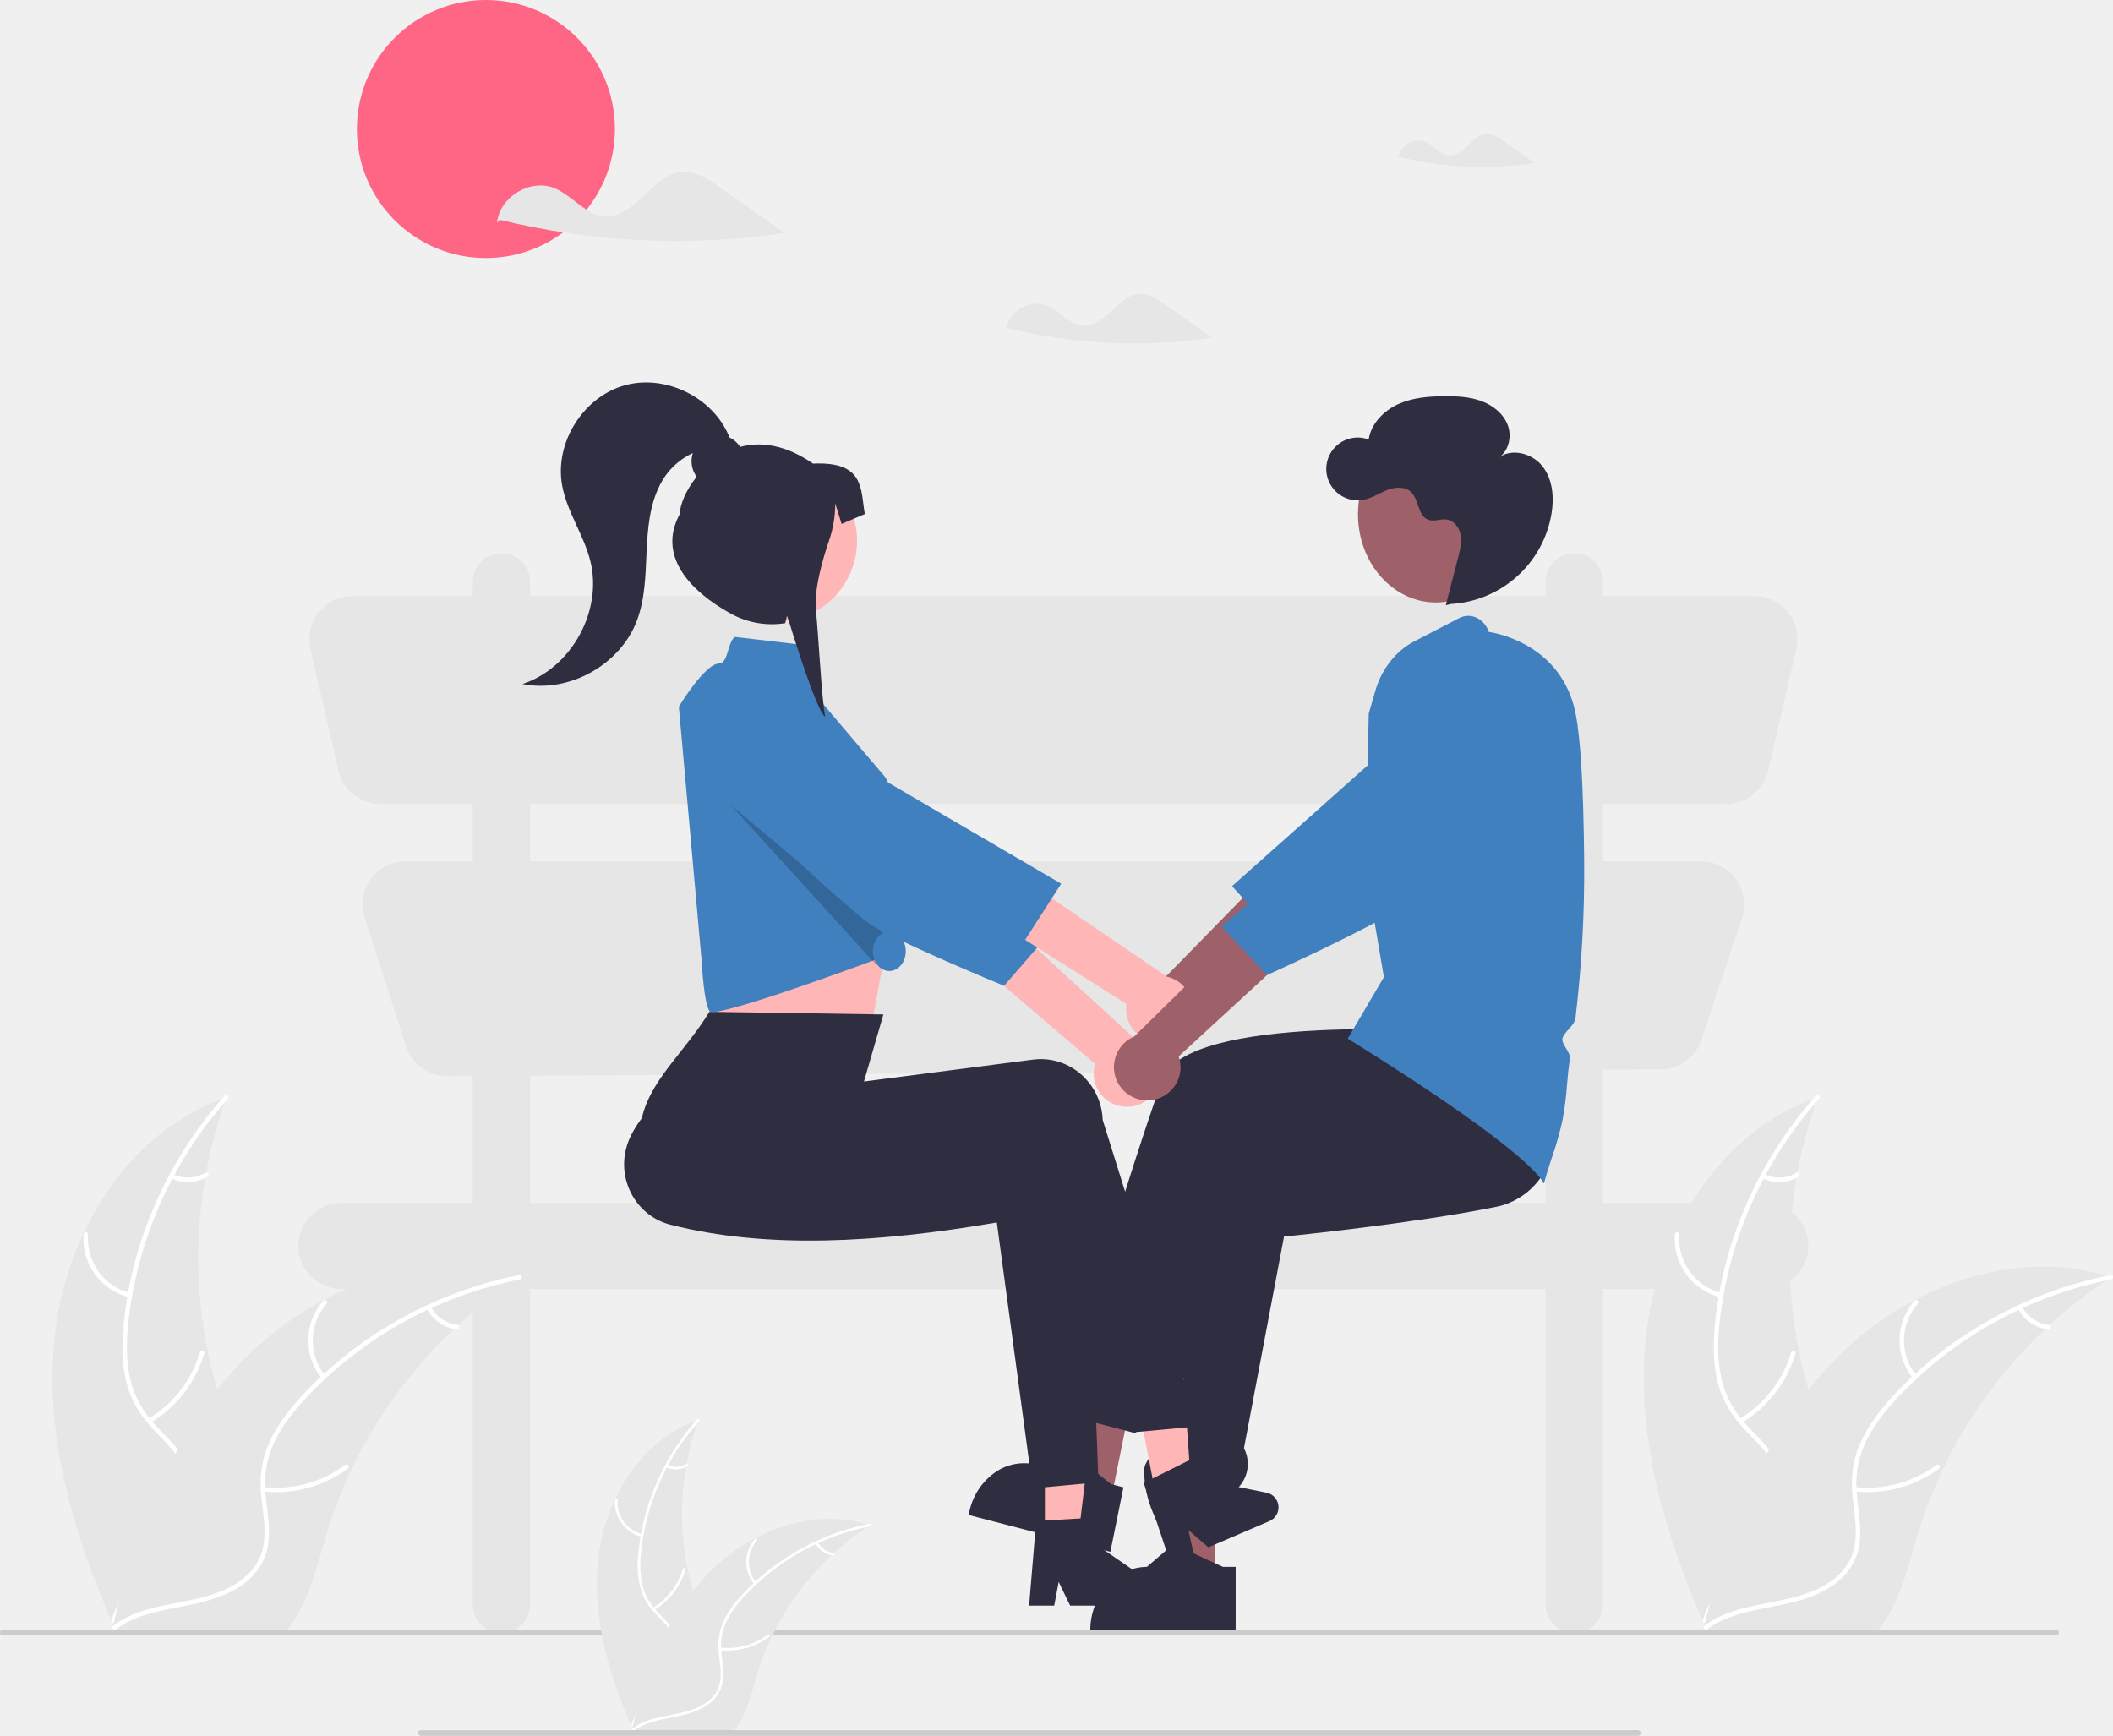
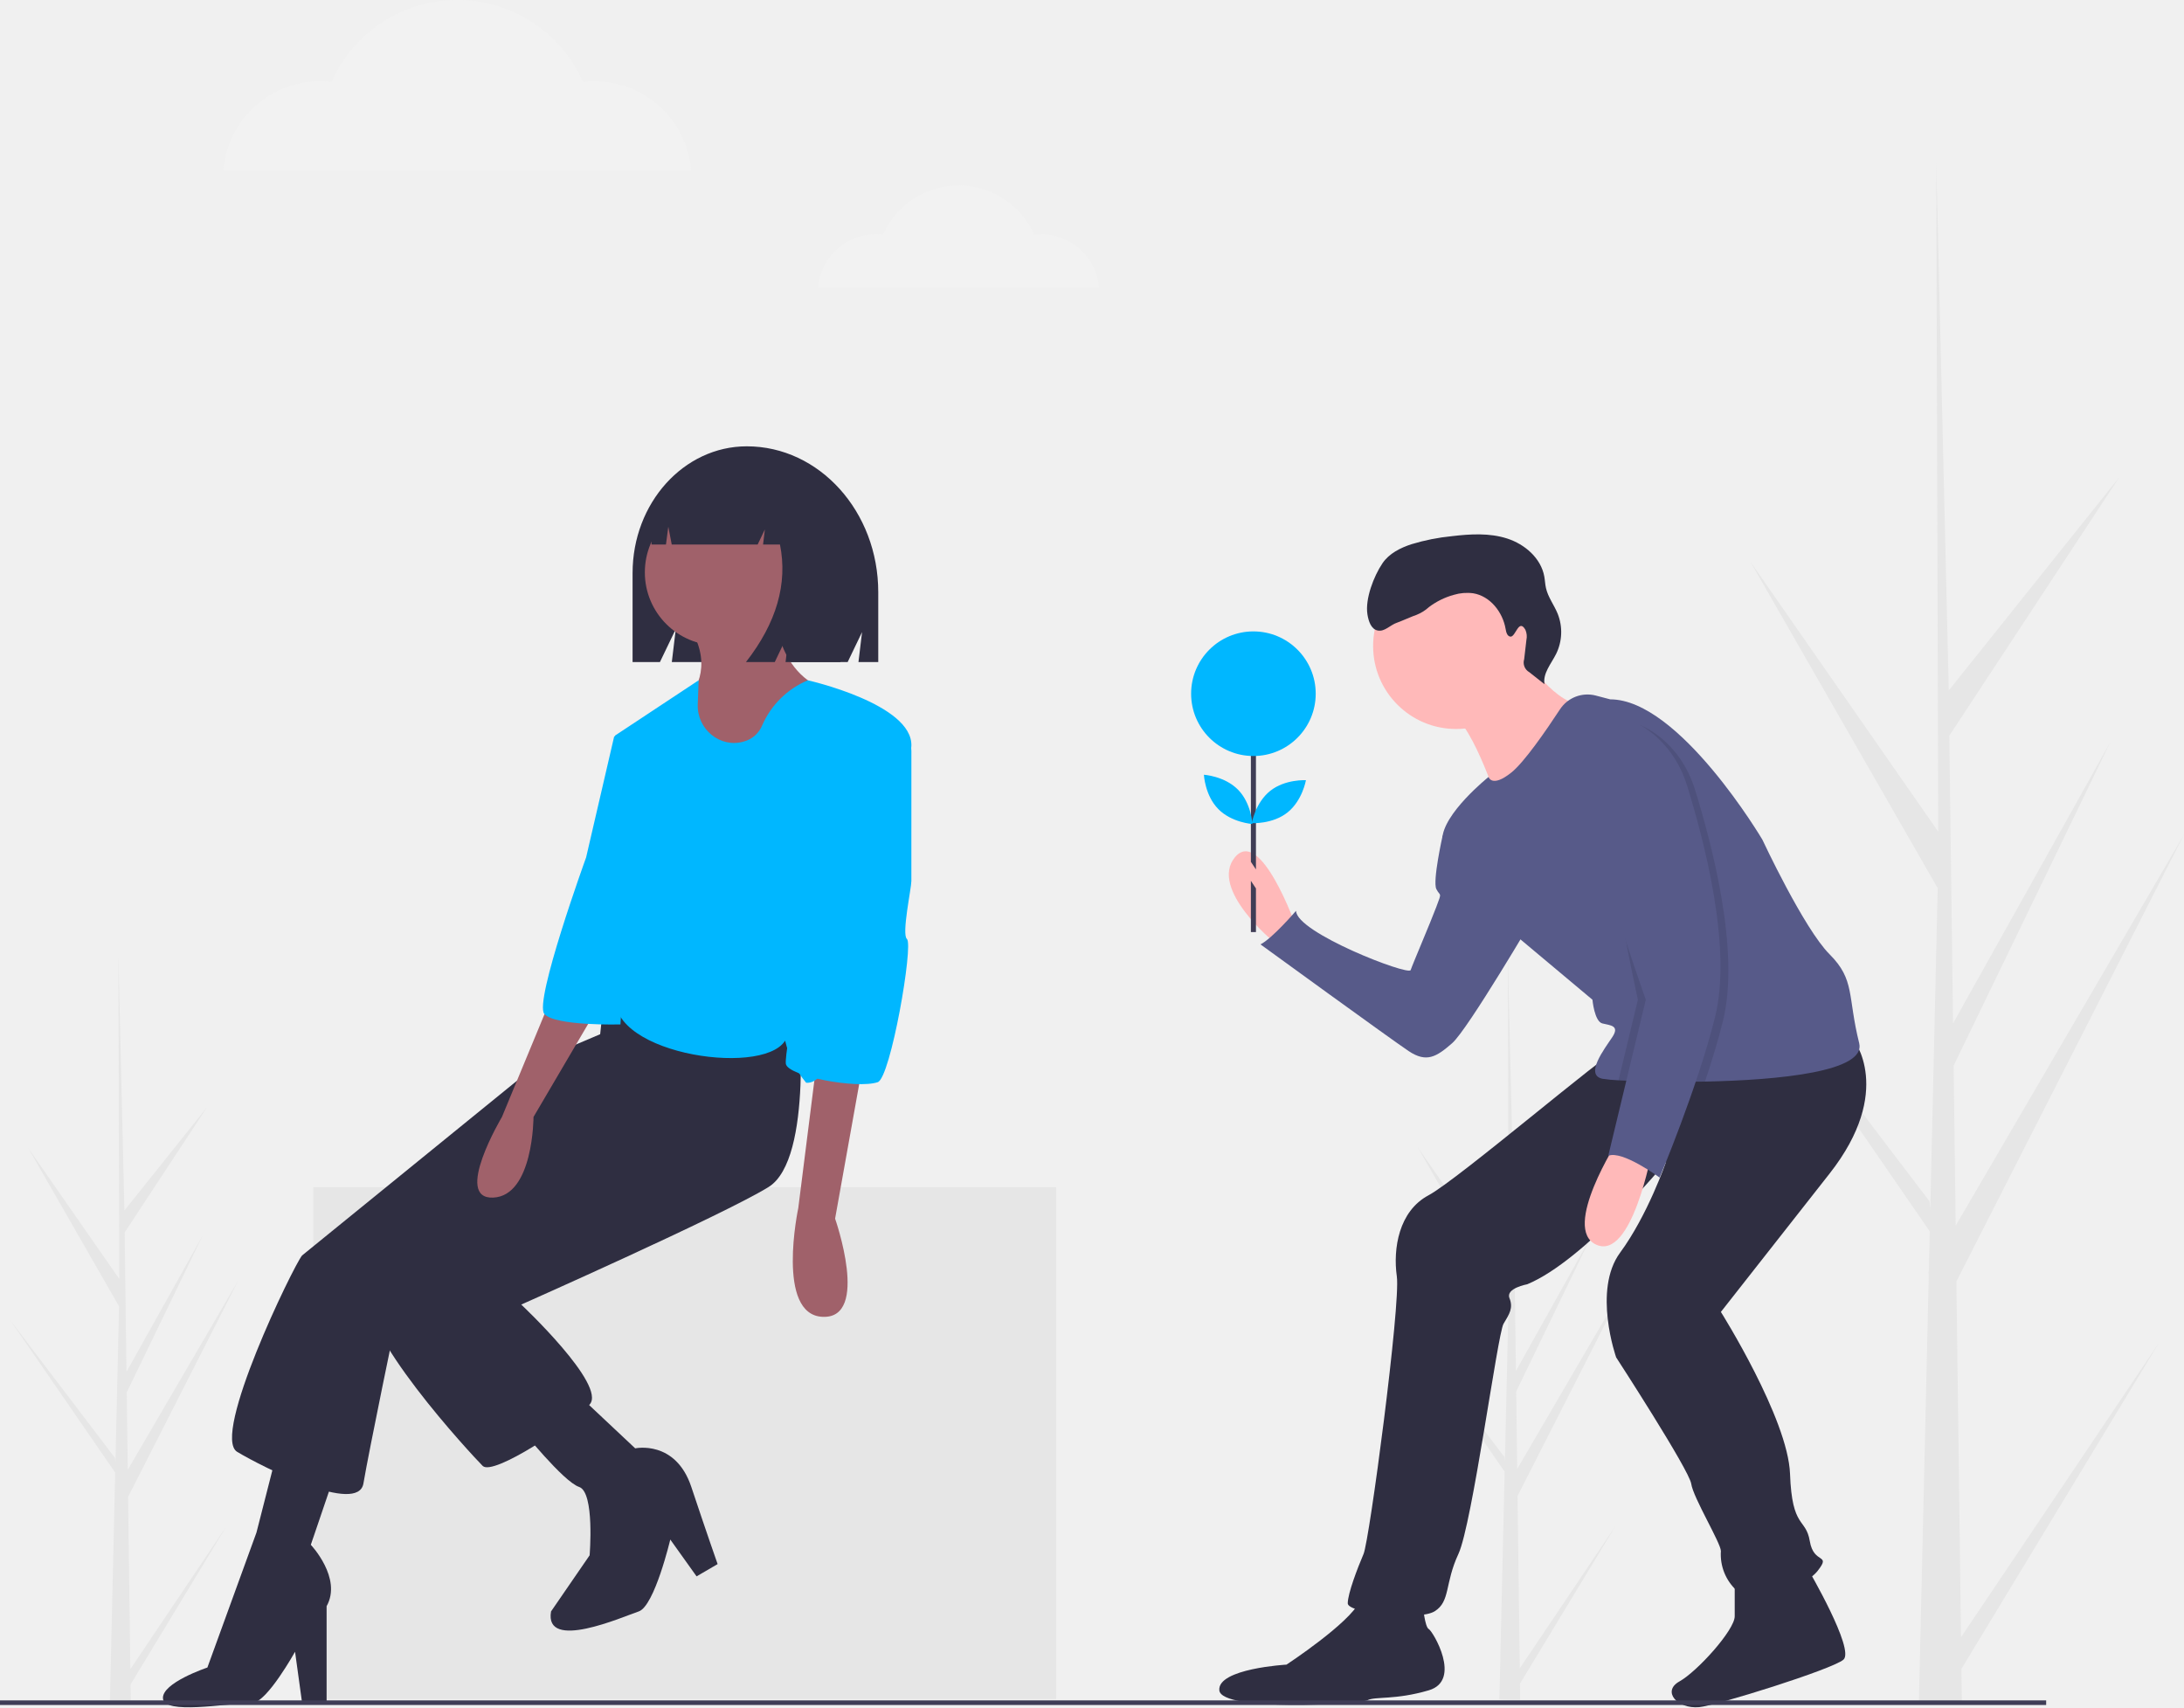
- <svg xmlns="http://www.w3.org/2000/svg" data-name="Layer 1" width="884.365" height="726.514" viewBox="0 0 884.365 726.514">
-   <circle cx="203.365" cy="54" r="54" fill="#ff6584" />
-   <path d="M896.683,590.243h-68V534.452l24.234-.136a18,18,0,0,0,16.975-12.308l17.024-51.073a18,18,0,0,0-17.076-23.692H828.683v-24h51.668A18,18,0,0,0,897.894,409.276l11.724-51a18,18,0,0,0-17.542-22.033H828.683v-6a12,12,0,0,0-24,0v6h-425v-6a12,12,0,0,0-24,0v6H305.29A18,18,0,0,0,287.748,358.276l11.724,51a18,18,0,0,0,17.542,13.967h38.668v24H327.525a18,18,0,0,0-17.133,23.52L327.769,524.69a18,18,0,0,0,17.234,12.479l10.68-.06v53.134h-55a18,18,0,0,0-18,18v0a18,18,0,0,0,18,18h55v132a12,12,0,0,0,24,0v-132h425v132a12,12,0,0,0,24,0v-132h68a18,18,0,0,0,18-18v-0A18,18,0,0,0,896.683,590.243Zm-517-167h425v24h-425Zm0,167V536.974l425-2.388v55.657Z" transform="translate(-157.8174 -86.74324)" fill="#e6e6e6" />
-   <path d="M846.999,643.533c5.253-42.244,31.434-83.866,71.722-97.614a196.133,196.133,0,0,0,.01,134.659c6.191,16.746,14.82,34.726,8.997,51.603-3.623,10.501-12.487,18.536-22.394,23.56-9.908,5.024-20.904,7.418-31.763,9.765l-2.137,1.767C854.197,728.35,841.746,685.777,846.999,643.533Z" transform="translate(-157.8174 -86.74324)" fill="#e6e6e6" />
-   <path d="M919.121,546.719a167.641,167.641,0,0,0-41.675,94.348c-.732,7.513-.821,15.199.821,22.604a41.405,41.405,0,0,0,10.298,19.205c4.642,5.1,9.98,9.779,13.301,15.918,3.501,6.471,3.635,13.823,1.239,20.697-2.932,8.41-8.711,15.265-14.596,21.772-6.534,7.225-13.434,14.626-16.212,24.204-.337,1.161-2.118.571-1.782-.588,4.832-16.664,21.009-26.13,28.723-41.14,3.6-7.004,5.111-15.135,1.736-22.528-2.951-6.465-8.452-11.295-13.196-16.417-4.982-5.379-8.801-11.281-10.769-18.403-2.013-7.285-2.224-14.99-1.687-22.489A162.642,162.642,0,0,1,887.201,594.475a170.614,170.614,0,0,1,30.679-49.164c.802-.898,2.038.515,1.241,1.407Z" transform="translate(-157.8174 -86.74324)" fill="#fff" />
-   <path d="M877.951,629.713a25.151,25.151,0,0,1-19.145-26.347c.096-1.203,1.97-1.111,1.874.094A23.29,23.29,0,0,0,878.539,627.931c1.175.279.58,2.059-.588,1.782Z" transform="translate(-157.8174 -86.74324)" fill="#fff" />
-   <path d="M885.871,680.6a48.477,48.477,0,0,0,21.648-27.919c.341-1.159,2.122-.57,1.782.588a50.424,50.424,0,0,1-22.586,29.007c-1.04.617-1.879-1.062-.844-1.676Z" transform="translate(-157.8174 -86.74324)" fill="#fff" />
-   <path d="M896.289,578.235a14.237,14.237,0,0,0,13.492-.685c1.032-.63,1.869,1.05.844,1.676a15.954,15.954,0,0,1-14.924.791.97.97,0,0,1-.597-1.185.943.943,0,0,1,1.185-.597Z" transform="translate(-157.8174 -86.74324)" fill="#fff" />
-   <path d="M1041.524,621.372c-.633.412-1.266.823-1.9,1.251A187.493,187.493,0,0,0,1015.651,641.34c-.586.523-1.172,1.061-1.742,1.599a197.659,197.659,0,0,0-42.928,58.762,191.953,191.953,0,0,0-10.514,27.204c-3.88,12.874-7.062,27.141-14.742,37.671a32.931,32.931,0,0,1-2.565,3.167H873.756c-.158-.079-.316-.143-.475-.222l-2.771.127c.111-.491.237-.998.349-1.488.063-.285.142-.57.206-.855.047-.19.095-.38.127-.554.015-.063.032-.127.047-.174.032-.174.08-.333.111-.491q1.045-4.252,2.153-8.503c0-.016,0-.016.015-.032,5.685-21.583,13.222-42.88,23.752-62.357.317-.586.633-1.188.982-1.773a183.165,183.165,0,0,1,16.452-24.955,161.929,161.929,0,0,1,10.784-12.335,134.653,134.653,0,0,1,33.696-25.24c24.892-13.143,53.711-18.178,80.314-10.15C1040.178,620.945,1040.844,621.151,1041.524,621.372Z" transform="translate(-157.8174 -86.74324)" fill="#e6e6e6" />
-   <path d="M1041.368,622.253a167.641,167.641,0,0,0-90.08,50.24c-5.108,5.558-9.806,11.641-12.954,18.543a41.405,41.405,0,0,0-3.34,21.534c.636,6.866,2.081,13.816,1.036,20.718-1.101,7.274-5.42,13.226-11.472,17.271-7.405,4.949-16.146,6.943-24.762,8.596-9.567,1.835-19.532,3.589-27.516,9.565-.967.724-2.034-.819-1.068-1.542,13.891-10.396,32.506-8.215,47.703-15.554,7.091-3.425,13.193-9.007,14.949-16.942,1.536-6.939.052-14.107-.652-21.053-.739-7.294-.235-14.306,2.481-21.177,2.779-7.029,7.249-13.308,12.193-18.972a162.641,162.641,0,0,1,39.242-32.312,170.614,170.614,0,0,1,54.095-20.784c1.181-.234,1.318,1.638.144,1.871Z" transform="translate(-157.8174 -86.74324)" fill="#fff" />
-   <path d="M958.528,663.732a25.152,25.152,0,0,1,.576-32.563c.801-.903,2.242.299,1.44,1.203a23.29,23.29,0,0,0-.474,30.292c.77.93-.777,1.993-1.542,1.068Z" transform="translate(-157.8174 -86.74324)" fill="#fff" />
-   <path d="M934.214,709.131a48.477,48.477,0,0,0,34.094-9.258c.97-.721,2.037.823,1.068,1.542a50.424,50.424,0,0,1-35.498,9.562c-1.202-.134-.861-1.979.335-1.846Z" transform="translate(-157.8174 -86.74324)" fill="#fff" />
-   <path d="M1004.164,633.672a14.237,14.237,0,0,0,11.185,7.576c1.203.118.86,1.964-.335,1.846a15.954,15.954,0,0,1-12.392-8.354.97.97,0,0,1,.237-1.305.943.943,0,0,1,1.305.237Z" transform="translate(-157.8174 -86.74324)" fill="#fff" />
-   <path d="M180.999,643.533c5.253-42.244,31.434-83.866,71.722-97.614a196.133,196.133,0,0,0,.01,134.659c6.191,16.746,14.82,34.726,8.997,51.603-3.623,10.501-12.487,18.536-22.394,23.56-9.908,5.024-20.904,7.418-31.763,9.765l-2.137,1.767C188.197,728.35,175.746,685.777,180.999,643.533Z" transform="translate(-157.8174 -86.74324)" fill="#e6e6e6" />
-   <path d="M253.121,546.719a167.641,167.641,0,0,0-41.675,94.348c-.732,7.513-.821,15.199.821,22.604a41.405,41.405,0,0,0,10.298,19.205c4.642,5.1,9.98,9.779,13.301,15.918,3.501,6.471,3.635,13.823,1.239,20.697-2.932,8.41-8.711,15.265-14.596,21.772-6.534,7.225-13.434,14.626-16.212,24.204-.337,1.161-2.118.571-1.782-.588,4.832-16.664,21.009-26.13,28.723-41.14,3.6-7.004,5.111-15.135,1.736-22.528-2.951-6.465-8.452-11.295-13.196-16.417-4.982-5.379-8.801-11.281-10.769-18.403-2.013-7.285-2.224-14.99-1.687-22.489A162.642,162.642,0,0,1,221.201,594.475a170.614,170.614,0,0,1,30.679-49.164c.802-.898,2.038.515,1.241,1.407Z" transform="translate(-157.8174 -86.74324)" fill="#fff" />
-   <path d="M211.951,629.713a25.151,25.151,0,0,1-19.145-26.347c.096-1.203,1.97-1.111,1.874.094A23.29,23.29,0,0,0,212.539,627.931c1.175.279.58,2.059-.588,1.782Z" transform="translate(-157.8174 -86.74324)" fill="#fff" />
-   <path d="M219.871,680.6a48.477,48.477,0,0,0,21.648-27.919c.341-1.159,2.122-.57,1.782.588a50.424,50.424,0,0,1-22.586,29.007c-1.04.617-1.879-1.062-.844-1.676Z" transform="translate(-157.8174 -86.74324)" fill="#fff" />
-   <path d="M230.289,578.235a14.237,14.237,0,0,0,13.492-.685c1.032-.63,1.869,1.05.844,1.676a15.954,15.954,0,0,1-14.924.791.97.97,0,0,1-.597-1.185.943.943,0,0,1,1.185-.597Z" transform="translate(-157.8174 -86.74324)" fill="#fff" />
-   <path d="M375.524,621.372c-.633.412-1.266.823-1.9,1.251A187.493,187.493,0,0,0,349.651,641.34c-.586.523-1.172,1.061-1.742,1.599a197.659,197.659,0,0,0-42.928,58.762,191.953,191.953,0,0,0-10.514,27.204c-3.88,12.874-7.062,27.141-14.742,37.671a32.931,32.931,0,0,1-2.565,3.167H207.756c-.158-.079-.316-.143-.475-.222l-2.771.127c.111-.491.237-.998.349-1.488.063-.285.142-.57.206-.855.047-.19.095-.38.127-.554.015-.063.032-.127.047-.174.032-.174.08-.333.111-.491q1.045-4.252,2.153-8.503c0-.016,0-.016.015-.032,5.685-21.583,13.222-42.88,23.752-62.357.317-.586.633-1.188.982-1.773a183.165,183.165,0,0,1,16.452-24.955,161.929,161.929,0,0,1,10.784-12.335,134.653,134.653,0,0,1,33.696-25.24c24.892-13.143,53.711-18.178,80.314-10.15C374.178,620.945,374.844,621.151,375.524,621.372Z" transform="translate(-157.8174 -86.74324)" fill="#e6e6e6" />
-   <path d="M375.368,622.253a167.641,167.641,0,0,0-90.08,50.24c-5.108,5.558-9.806,11.641-12.954,18.543a41.405,41.405,0,0,0-3.34,21.534c.636,6.866,2.081,13.816,1.036,20.718-1.101,7.274-5.42,13.226-11.472,17.271-7.405,4.949-16.146,6.943-24.762,8.596-9.567,1.835-19.532,3.589-27.516,9.565-.967.724-2.034-.819-1.068-1.542,13.891-10.396,32.506-8.215,47.703-15.554,7.091-3.425,13.193-9.007,14.949-16.942,1.536-6.939.052-14.107-.652-21.053-.739-7.294-.235-14.306,2.481-21.177,2.779-7.029,7.249-13.308,12.193-18.972a162.641,162.641,0,0,1,39.242-32.312,170.614,170.614,0,0,1,54.095-20.784c1.181-.234,1.318,1.638.144,1.871Z" transform="translate(-157.8174 -86.74324)" fill="#fff" />
-   <path d="M292.528,663.732a25.152,25.152,0,0,1,.576-32.563c.801-.903,2.242.299,1.44,1.203a23.29,23.29,0,0,0-.474,30.292c.77.93-.777,1.993-1.542,1.068Z" transform="translate(-157.8174 -86.74324)" fill="#fff" />
-   <path d="M268.214,709.131a48.477,48.477,0,0,0,34.094-9.258c.97-.721,2.037.823,1.068,1.542a50.424,50.424,0,0,1-35.498,9.562c-1.202-.134-.861-1.979.335-1.846Z" transform="translate(-157.8174 -86.74324)" fill="#fff" />
-   <path d="M338.164,633.672a14.237,14.237,0,0,0,11.185,7.576c1.203.118.86,1.964-.335,1.846a15.954,15.954,0,0,1-12.392-8.354.97.97,0,0,1,.237-1.305.943.943,0,0,1,1.305.237Z" transform="translate(-157.8174 -86.74324)" fill="#fff" />
-   <path d="M458.639,164.816c-4.382-3.093-9.177-6.319-14.539-6.19-12.979.312-19.976,19.338-32.942,18.669-8.268-.427-13.757-8.826-21.456-11.872-10.023-3.965-22.778,3.79-23.872,14.513l1.287-1.178a310.783,310.783,0,0,0,119.064,5.5Q472.411,174.537,458.639,164.816Z" transform="translate(-157.8174 -86.74324)" fill="#e6e6e6" />
-   <path d="M645.421,214.16c-3.144-2.219-6.584-4.534-10.432-4.441-9.312.224-14.333,13.875-23.635,13.395-5.933-.306-9.871-6.333-15.395-8.518-7.191-2.845-16.343,2.719-17.128,10.413l.924-.845a222.985,222.985,0,0,0,85.428,3.947Q655.302,221.135,645.421,214.16Z" transform="translate(-157.8174 -86.74324)" fill="#e6e6e6" />
-   <path d="M787.072,145.74c-2.089-1.475-4.374-3.012-6.931-2.951-6.187.149-9.522,9.218-15.703,8.899-3.941-.203-6.558-4.207-10.228-5.659-4.778-1.89-10.858,1.806-11.379,6.918l.614-.562a148.147,148.147,0,0,0,56.756,2.622Q793.636,150.374,787.072,145.74Z" transform="translate(-157.8174 -86.74324)" fill="#e6e6e6" />
-   <path d="M647.665,525.5A12.954,12.954,0,0,0,657.958,510.516a13.361,13.361,0,0,0-.523-2.054l74.046-70.761-21.965-7.378-68.928,70.451a13.068,13.068,0,0,0-7.439,14.102A12.629,12.629,0,0,0,647.665,525.5Z" transform="translate(-157.8174 -86.74324)" fill="#9e616a" />
-   <path d="M780.511,362.329s15.638,3.469,13.593,22.254-44.824,57.775-51.537,64.272-51.853,27.781-51.853,27.781L673.461,457.64Z" transform="translate(-157.8174 -86.74324)" fill="#4080bf" />
-   <polygon points="464.821 628.494 448.899 624.357 455.413 552.833 478.911 558.939 464.821 628.494" fill="#9e616a" />
-   <path d="M610.24,680.48c-.06-.141-5.961-14.18-2.088-27.295a23.018,23.018,0,0,0,.659-3.865,26.215,26.215,0,0,1,.801-4.556,24.962,24.962,0,0,1,1.67-3.892,25.832,25.832,0,0,0,1.726-4.026c9.32-31.169,22.323-73.528,31.347-98.322,10.133-27.843,119.825-20.215,126.228-19.744l19.433-13.845,7.254,48.974-69.083,21.949-.056.018-56.257-.117-1.994,5.973a11.68,11.68,0,0,1,1.162,8.448,10.274,10.274,0,0,1-4.968,6.738l-1.54.829L645.702,654.169a27.654,27.654,0,0,1-5.061,15.799l-.41.568-7.245,16.036-22.658-5.887Z" transform="translate(-157.8174 -86.74324)" fill="#2f2e41" />
-   <path d="M622.549,736.249,563.249,720.839l.172-.85A26.782,26.782,0,0,1,573.926,703.261a21.228,21.228,0,0,1,17.871-3.416l.001 0,12.717-6.493,18.325,14.56,5.177,1.345Z" transform="translate(-157.8174 -86.74324)" fill="#2f2e41" />
-   <polygon points="508.377 662.998 492.042 662.997 484.271 591.634 508.38 591.635 508.377 662.998" fill="#9e616a" />
-   <ellipse cx="600.966" cy="215.229" rx="32.602" ry="36.926" fill="#9e616a" />
-   <path d="M644.402,727.576c-.082-.118-8.212-11.958-7.662-26.046.057-1.453.949-2.841,1.894-4.311.904-1.407,1.84-2.862,1.898-4.267.37-8.822.773-17.481,1.199-25.735.276-5.35-1.12-11.008-2.47-16.481-1.443-5.849-2.935-11.897-2.52-17.836,2.314-33.15,12.652-64.332,17.286-69.58,10.261-11.622,73.054-45.386,75.722-46.817l.108-.058,80.399,10.221.309.04.058.346c.052.311,5.057,31.321-6.628,50.486a30.06,30.06,0,0,1-20.442,14.415c-34.42,6.9-83.937,11.914-88.328,12.351l-16.764,88.59a14.281,14.281,0,0,1-1.933,15.972l-1.374,1.506-1.596,8.435-5.897,8.953H644.528Z" transform="translate(-157.8174 -86.74324)" fill="#2f2e41" />
-   <path d="M721.889,521.439l15.145-25.73-7.751-45.579,1.399-64.725,2.792-9.642c2.652-9.094,8.582-16.596,16.271-20.581l18.797-9.746a8.19,8.19,0,0,1,7.413-.1,9.935,9.935,0,0,1,4.953,5.877c4.141.636,30.597,5.789,36.323,34.022,2.13,10.5,3.346,31.287,3.616,61.782a517.395,517.395,0,0,1-3.64,65.911c-.192,1.601-1.548,3.122-2.859,4.593-1.196,1.342-2.433,2.73-2.606,3.993-.169,1.235.637,2.542,1.491,3.924.921,1.491,1.873,3.033,1.622,4.662-.566,3.667-.899,7.393-1.22,10.995a129.169,129.169,0,0,1-1.898,14.762,142.338,142.338,0,0,1-4.295,14.996c-1.154,3.535-2.346,7.19-3.284,10.761l-.075.284-.258.05a.07.07,0,0,1-.018.002C803.547,581.948,802.606,571.632,721.889,521.439Z" transform="translate(-157.8174 -86.74324)" fill="#4080bf" />
-   <path d="M674.983,770.243l-60.841-.003v-.872a28.536,28.536,0,0,1,6.937-18.966,22.224,22.224,0,0,1,16.744-7.855h.002l11.113-9.549,20.735,9.551,5.311 0Z" transform="translate(-157.8174 -86.74324)" fill="#2f2e41" />
-   <path d="M449.825,470.124l1.77,19.784s.767,16.426,3.194,20.058c2.409,3.614,68.15,4.07,68.15,4.07s4.344-23.416,8.085-43.913Z" transform="translate(-157.8174 -86.74324)" fill="#ffb6b6" />
-   <polygon points="485.51 634.982 499.254 632.206 495.32 576.692 475.036 580.789 485.51 634.982" fill="#ffb6b6" />
-   <polygon points="437.326 643.115 451.335 643.115 458 587.874 437.324 587.875 437.326 643.115" fill="#ffb6b6" />
-   <path d="M617.568,707.127,590.039,709.685,575.024,598.397c-49.495,8.512-96.19,11.239-136.579.942-13.675-3.438-22.034-17.558-18.67-31.538q.236-.98.545-1.94c4.834-14.748,24.441-28.91,34.41-45.131l55.227,22.662L512.46,553.626l70.736-9.154c14.225-1.841,27.217,8.456,29.018,22.998q.143,1.152.186,2.313Z" transform="translate(-157.8174 -86.74324)" fill="#2f2e41" />
-   <path d="M659.419,683.691l-27.528,2.558L581.978,584.168c-49.495,8.512-96.19,11.239-136.579.942-13.675-3.438-22.034-17.558-18.67-31.538q.236-.98.545-1.94c4.834-14.748,17.487-25.183,27.456-41.404l72.817,1.106L519.414,539.397l70.736-9.154c14.225-1.841,27.217,8.456,29.018,22.998q.143,1.152.186,2.313Z" transform="translate(-157.8174 -86.74324)" fill="#2f2e41" />
-   <circle cx="324.928" cy="226.33" r="33.779" fill="#ffb6b6" />
-   <path d="M465.412,353.315l27.111,3.19a5.532,5.532,0,0,1,4.758,4.313l4.311,19.729L528.469,412.198s9.651,18.096,6.032,38.605-5.21,35.748-5.21,35.748-72.096,27.032-74.509,23.413-3.196-20.058-3.196-20.058l-9.651-107.369s10.858-18.096,16.89-18.096C462.718,364.308,462.219,355.546,465.412,353.315Z" transform="translate(-157.8174 -86.74324)" fill="#4080bf" />
-   <polygon points="305.847 336.909 366.461 403.55 377.253 396.909 305.847 336.909" opacity="0.2" style="isolation:isolate" />
-   <ellipse cx="372.207" cy="398.148" rx="6.884" ry="8.261" fill="#4080bf" />
-   <path d="M627.688,549.868a13.844,13.844,0,0,1-11.512-17.836l-84.832-72.64,23.987-8.846,79.158,72.526a13.919,13.919,0,0,1-6.801,26.795Z" transform="translate(-157.8174 -86.74324)" fill="#ffb6b6" />
-   <path d="M473.988,380.74s-17.152,4.387-14.11,24.425,51.974,59.979,59.668,66.652,58.502,27.542,58.502,27.542l18.293-21.091Z" transform="translate(-157.8174 -86.74324)" fill="#4080bf" />
-   <path d="M643.255,522.98a13.844,13.844,0,0,1-13.952-16l-94.373-59.721,22.47-12.195,88.742,60.423a13.919,13.919,0,0,1-2.887,27.494Z" transform="translate(-157.8174 -86.74324)" fill="#ffb6b6" />
-   <path d="M466.886,377.646s-16.345,6.801-10.461,26.196,60.039,51.904,68.611,57.405,61.847,18.866,61.847,18.866l15.079-23.497Z" transform="translate(-157.8174 -86.74324)" fill="#4080bf" />
-   <path d="M498.11,280.783c-11.713-8.055-22.027-9.282-30.5-6.998a11.138,11.138,0,0,0-4.455-3.956c-6.608-16.65-26.718-26.65-43.976-21.789-17.37,4.892-29.354,24.133-26.086,41.88,2.025,11,8.949,20.526,11.733,31.359,5.39,20.971-7.759,44.994-28.33,51.754,19.477,3.911,40.916-7.986,47.903-26.582,3.394-9.032,3.598-18.894,4.03-28.534.431-9.639,1.208-19.568,5.576-28.172A28.79,28.79,0,0,1,447.784,276.377a10.989,10.989,0,0,0,1.605,9.893c-4.568,5.722-7.054,11.91-7.054,15.615-9.489,17.342,4.08,32.238,21.423,41.727a35.53,35.53,0,0,0,22.7,3.958l.726-3.097.983,2.79s11.291,37.293,15.016,39.481c-1.413-6.637-3.032-37.367-3.819-43.844-1.089-8.816,2.708-21.94,5.447-29.922a47.111,47.111,0,0,0,2.579-15.289V297.461l2.667,8.567,9.709-4.142C517.96,291.525,519.766,279.762,498.11,280.783Z" transform="translate(-157.8174 -86.74324)" fill="#2f2e41" />
-   <path d="M640.265,547.116A13.844,13.844,0,0,0,651.137,528.882L733.336,453.276,709.05,445.287l-76.533,75.292a13.919,13.919,0,0,0,7.748,26.537Z" transform="translate(-157.8174 -86.74324)" fill="#9e616a" />
-   <path d="M787.863,372.636s17.297,3.775,14.968,23.909-49.811,61.786-57.263,68.729-57.487,29.602-57.487,29.602l-19.031-20.428Z" transform="translate(-157.8174 -86.74324)" fill="#4080bf" />
-   <path d="M636.507,707.431l20.954-10.501,3.949,9.213,26.497,5.356a6.261,6.261,0,0,1,1.227,11.892l-25.601,10.974-8.319-7.222,2.183,9.852-9.653,4.138Z" transform="translate(-157.8174 -86.74324)" fill="#2f2e41" />
-   <path d="M591.487,723.369l23.396-1.396v10.024l22.243,15.362a6.261,6.261,0,0,1-3.558,11.414H605.714l-4.801-9.915-1.875,9.915h-10.502Z" transform="translate(-157.8174 -86.74324)" fill="#2f2e41" />
-   <path d="M803.47,281.987c-4.263-5.514-12.936-7.869-18.48-3.645,4.308-2.787,5.674-8.902,3.861-13.702-1.813-4.8-6.217-8.278-11.033-10.05-4.816-1.772-10.044-2.043-15.175-2.024-6.696.025-13.56.555-19.655,3.329-6.094,2.775-11.34,8.178-12.337,14.8a13.143,13.143,0,1,0-1.841,25.164c3.404-.73,6.367-2.767,9.613-4.024,3.246-1.257,7.311-1.575,9.87.784,3.482,3.21,2.891,10.108,7.355,11.69,2.467.874,5.202-.524,7.785-.108,3.067.494,5.221,3.515,5.728,6.58s-.274,6.181-1.049,9.189q-2.585,10.039-5.17,20.077l2.022-.508a45.348,45.348,0,0,0,42.177-37.579C808.324,295.092,807.733,287.501,803.47,281.987Z" transform="translate(-157.8174 -86.74324)" fill="#2f2e41" />
-   <path d="M1018.302,771.257h-859.294a1.191,1.191,0,1,1,0-2.381h859.294a1.191,1.191,0,1,1,0,2.381Z" transform="translate(-157.8174 -86.74324)" fill="#ccc" />
-   <path d="M408.326,738.012c3.069-24.679,18.364-48.995,41.9-57.026a114.581,114.581,0,0,0,.006,78.667c3.617,9.783,8.658,20.287,5.256,30.146-2.117,6.135-7.295,10.829-13.083,13.763-5.788,2.935-12.212,4.334-18.556,5.704l-1.248,1.033C412.53,787.561,405.256,762.691,408.326,738.012Z" transform="translate(-157.8174 -86.74324)" fill="#e6e6e6" />
-   <path d="M450.459,681.453a97.936,97.936,0,0,0-24.347,55.118,42.174,42.174,0,0,0,.48,13.205,24.189,24.189,0,0,0,6.016,11.219c2.712,2.979,5.83,5.713,7.77,9.299a14.811,14.811,0,0,1,.724,12.091c-1.713,4.913-5.089,8.918-8.527,12.719-3.817,4.221-7.848,8.544-9.471,14.14-.197.678-1.237.333-1.041-.344,2.823-9.735,12.273-15.265,16.78-24.034,2.103-4.092,2.986-8.842,1.014-13.161-1.724-3.777-4.938-6.598-7.709-9.591a25.811,25.811,0,0,1-6.291-10.751,38.989,38.989,0,0,1-.986-13.138,95.015,95.015,0,0,1,6.939-28.874,99.672,99.672,0,0,1,17.922-28.721c.469-.525,1.191.301.725.822Z" transform="translate(-157.8174 -86.74324)" fill="#fff" />
-   <path d="M426.407,729.938a14.693,14.693,0,0,1-11.185-15.392c.056-.703,1.151-.649,1.095.055A13.606,13.606,0,0,0,426.751,728.897c.686.163.339,1.203-.344,1.041Z" transform="translate(-157.8174 -86.74324)" fill="#fff" />
-   <path d="M431.034,759.666A28.32,28.32,0,0,0,443.681,743.355c.199-.677,1.24-.333,1.041.344a29.457,29.457,0,0,1-13.195,16.946c-.608.361-1.097-.62-.493-.979Z" transform="translate(-157.8174 -86.74324)" fill="#fff" />
-   <path d="M437.121,699.865a8.317,8.317,0,0,0,7.882-.4c.603-.368,1.092.613.493.979a9.32,9.32,0,0,1-8.719.462.566.566,0,0,1-.349-.692.551.551,0,0,1,.692-.349Z" transform="translate(-157.8174 -86.74324)" fill="#fff" />
-   <path d="M521.967,725.065c-.37.241-.74.481-1.11.731a109.533,109.533,0,0,0-14.005,10.934c-.342.305-.685.62-1.018.934a115.472,115.472,0,0,0-25.078,34.329A112.137,112.137,0,0,0,474.613,787.886c-2.267,7.521-4.126,15.855-8.612,22.007a19.237,19.237,0,0,1-1.499,1.85H423.957c-.092-.046-.185-.083-.277-.13l-1.619.074c.065-.287.139-.583.204-.87.037-.167.083-.333.12-.5.028-.111.056-.222.074-.324.009-.037.019-.074.028-.102.019-.102.047-.194.065-.287q.61-2.484,1.258-4.968c0-.009,0-.009.009-.019a164.883,164.883,0,0,1,13.876-36.429c.185-.342.37-.694.574-1.036a107.005,107.005,0,0,1,9.611-14.579,94.601,94.601,0,0,1,6.3-7.206,78.664,78.664,0,0,1,19.685-14.745c14.542-7.678,31.378-10.62,46.919-5.93C521.18,724.816,521.569,724.936,521.967,725.065Z" transform="translate(-157.8174 -86.74324)" fill="#e6e6e6" />
-   <path d="M521.875,725.58a97.935,97.935,0,0,0-52.624,29.35,42.174,42.174,0,0,0-7.567,10.833,24.189,24.189,0,0,0-1.951,12.58c.371,4.011,1.216,8.071.606,12.103a14.811,14.811,0,0,1-6.702,10.09c-4.326,2.891-9.432,4.056-14.466,5.022-5.589,1.072-11.411,2.097-16.075,5.588-.565.423-1.188-.479-.624-.901,8.115-6.074,18.99-4.799,27.868-9.087,4.143-2.001,7.707-5.262,8.733-9.897.897-4.054.03-8.241-.381-12.299A25.811,25.811,0,0,1,460.141,766.589a38.989,38.989,0,0,1,7.123-11.084,95.015,95.015,0,0,1,22.925-18.877,99.672,99.672,0,0,1,31.602-12.142c.69-.137.77.957.084,1.093Z" transform="translate(-157.8174 -86.74324)" fill="#fff" />
-   <path d="M473.48,749.812a14.693,14.693,0,0,1,.337-19.023c.468-.528,1.31.175.841.703a13.606,13.606,0,0,0-.277,17.696c.45.543-.454,1.164-.901.624Z" transform="translate(-157.8174 -86.74324)" fill="#fff" />
-   <path d="M459.276,776.334a28.32,28.32,0,0,0,19.918-5.409c.567-.421,1.19.481.624.901a29.457,29.457,0,0,1-20.738,5.586c-.702-.078-.503-1.156.196-1.078Z" transform="translate(-157.8174 -86.74324)" fill="#fff" />
-   <path d="M500.14,732.25a8.317,8.317,0,0,0,6.534,4.426c.703.069.503,1.147-.196,1.078a9.32,9.32,0,0,1-7.239-4.88.566.566,0,0,1,.138-.763.551.551,0,0,1,.763.138Z" transform="translate(-157.8174 -86.74324)" fill="#fff" />
-   <path d="M843.302,813.257h-509.294a1.191,1.191,0,1,1,0-2.381h509.294a1.191,1.191,0,1,1,0,2.381Z" transform="translate(-157.8174 -86.74324)" fill="#ccc" />
+ <svg xmlns="http://www.w3.org/2000/svg" data-name="Layer 1" width="947.823" height="740.893" viewBox="0 0 947.823 740.893">
+   <path d="M977.143,790.03l85.887-127.722-85.711,141.463.179,14.372q-9.405.072-18.627-.313l4.26-184.742-.117-1.425.157-.275.408-17.457-94.056-136.558,93.945,123.493.333,3.69,3.217-139.58L885.779,323.394,967.25,440.454l-.85-289.173.002-.962.028.947,5.393,227.907,74.04-92.576L972.064,398.806l1.616,124.851,68.132-121.85L973.93,542.012l.9,69.423,99.082-169.735L975.131,635.654Z" transform="translate(-126.0883 -79.55369)" fill="#e6e6e6" />
+   <path d="M785.652,803.529l41.609-61.876-41.523,68.533.087,6.963q-4.556.035-9.024-.152l2.064-89.5-.057-.69.076-.133.198-8.457L733.514,652.058l45.513,59.827.162,1.788,1.559-67.621-39.357-68.59,39.469,56.711-.412-140.092.001-.466.013.459,2.613,110.412,35.869-44.849-35.752,54.361.783,60.485,33.007-59.031-32.886,67.923.436,33.633,48.001-82.23L784.677,728.74Z" transform="translate(-126.0883 -79.55369)" fill="#e6e6e6" />
+   <path d="M182.652,803.907,224.26,742.031l-41.523,68.533.087,6.963q-4.556.035-9.024-.152l2.064-89.5-.057-.69.076-.133.198-8.457L130.514,652.437l45.513,59.827.162,1.788,1.559-67.621-39.357-68.59,39.469,56.711-.412-140.092.001-.466.013.459,2.613,110.412,35.869-44.849-35.752,54.361.783,60.485,33.007-59.031-32.886,67.923.436,33.633,48.001-82.23L181.677,729.118Z" transform="translate(-126.0883 -79.55369)" fill="#e6e6e6" />
+   <path d="M688.557,481.658s-15.435-43.734-26.583-30.013,17.151,36.874,17.151,36.874Z" transform="translate(-126.0883 -79.55369)" fill="#ffb9b9" />
+   <path d="M761.447,438.781l-9.286,3.441s-4.435,19.712-2.72,23.142,2.573.858,0,7.718-10.29,24.868-11.148,27.441-49.737-16.293-49.737-25.726c0,0-10.29,12.005-15.435,14.578,0,0,56.597,41.161,64.314,46.306s12.005,2.573,18.866-3.43,36.016-55.739,36.016-55.739Z" transform="translate(-126.0883 -79.55369)" fill="#575a89" />
+   <path d="M743.579,776.203s.858,9.433,2.573,10.29,14.578,22.296,0,26.583-23.153,2.573-26.583,4.288-63.457,5.145-64.314-4.288,29.156-11.148,29.156-11.148,27.441-18.008,31.728-27.441S743.579,776.203,743.579,776.203Z" transform="translate(-126.0883 -79.55369)" fill="#2f2e41" />
+   <path d="M910.657,760.354S931.237,795.512,926.092,799.8s-55.253,19.913-62.599,20.581c-9.433.858-16.293-6.86-8.575-11.148s24.011-22.296,24.011-28.298V765.499Z" transform="translate(-126.0883 -79.55369)" fill="#2f2e41" />
+   <path d="M930.38,530.537s18.008,22.296-10.29,58.312l-47.164,60.027s29.156,46.306,30.013,70.317,6.86,18.866,8.575,29.156,9.433,5.145,3.43,12.863-28.298,14.578-35.159,8.575a21.259,21.259,0,0,1-6.86-17.151c0-3.43-12.005-23.153-12.863-29.156s-32.586-54.882-32.586-54.882-10.29-29.156,1.715-45.449,19.939-39.401,19.939-39.401-35.374,42.831-60.242,53.121c0,0-9.433,1.715-7.718,6.003s0,6.86-2.573,11.148-13.581,87.024-19.583,99.887-3.43,20.581-10.29,24.868-37.731.858-37.731-3.43,4.288-15.435,6.86-21.438,16.153-108.462,14.438-120.468.858-28.298,13.72-35.159,78.035-62.599,81.465-62.599S930.38,530.537,930.38,530.537Z" transform="translate(-126.0883 -79.55369)" fill="#2f2e41" />
+   <circle cx="631.929" cy="280.335" r="36.016" fill="#ffb9b9" />
+   <path d="M787.173,363.319s11.148,19.723,24.868,22.296S776.025,427.633,776.025,427.633s-12.005-37.731-22.296-39.446S787.173,363.319,787.173,363.319Z" transform="translate(-126.0883 -79.55369)" fill="#ffb9b9" />
+   <path d="M752.014,443.926c0,11.148,33.444,42.876,33.444,42.876L817.186,513.386s.858,9.433,4.288,10.29,7.718.858,4.288,6.003-12.005,16.293-4.288,18.008a63.037,63.037,0,0,0,7.023.669c2.058.12,4.476.232,7.195.334,6.346.223,14.286.369,22.887.309q3.666-.013,7.46-.086c32.423-.643,69.983-4.373,66.913-16.662-5.145-20.581-1.715-27.441-12.863-38.589s-29.156-49.737-29.156-49.737S854.917,383.042,824.904,383.042l-6.234-1.638a14.276,14.276,0,0,0-15.581,5.986c-6.02,9.167-15.513,22.939-21.061,27.381-8.575,6.86-9.913,1.938-9.913,1.938S752.014,432.779,752.014,443.926Z" transform="translate(-126.0883 -79.55369)" fill="#575a89" />
+   <path d="M828.334,574.27s-24.868,38.589-9.433,45.449,24.011-40.304,24.011-40.304Z" transform="translate(-126.0883 -79.55369)" fill="#ffb9b9" />
+   <path d="M781.562,355.821c-1.382-.174-1.819-1.919-2.052-3.292-1.246-7.356-6.728-14.332-14.094-15.519a19.956,19.956,0,0,0-8.397.677,31.861,31.861,0,0,0-10.774,5.303,17.772,17.772,0,0,1-5.384,3.381c-1.351.397-7.09,2.948-8.43,3.38-2.948.949-5.387,4.034-8.423,3.424-2.905-.584-4.008-4.092-4.474-7.017-1.064-6.665,2.752-16.611,6.545-22.194,2.879-4.237,7.75-6.675,12.62-8.261a90.675,90.675,0,0,1,17.502-3.478c8.011-.946,16.308-1.448,23.986,1.028s14.668,8.534,16.101,16.472c.299,1.654.354,3.347.72,4.987.893,4.001,3.54,7.364,5.084,11.161a21.492,21.492,0,0,1-.656,17.423c-2.138,4.3-5.857,8.432-5.054,13.167l-6.617-5.218a4.806,4.806,0,0,1-2.209-5.625l.962-8.286a7.29,7.29,0,0,0-.429-4.48C785.146,347.716,783.867,356.112,781.562,355.821Z" transform="translate(-126.0883 -79.55369)" fill="#2f2e41" />
+   <path d="M843.77,515.101l-8.078,33.589c8.147.292,18.925.446,30.348.223,2.881-8.644,5.634-17.656,7.744-26.095,7.718-30.871-5.145-78.035-12.005-100.331s-24.011-28.298-24.011-28.298a78.203,78.203,0,0,0-19.723,10.29C806.896,412.198,843.77,515.101,843.77,515.101Z" transform="translate(-126.0883 -79.55369)" opacity="0.1" style="isolation:isolate" />
+   <path d="M836.909,513.386,828.497,548.356c2.058.12,4.476.232,7.195.334,6.346.223,14.286.369,22.887.309,3.096-9.184,6.089-18.874,8.344-27.895,7.718-30.871-5.145-78.035-12.005-100.331s-21.867,2.144-21.867,2.144,6.003-14.578-5.145-6.86S836.909,513.386,836.909,513.386Z" transform="translate(-126.0883 -79.55369)" opacity="0.1" style="isolation:isolate" />
+   <path d="M834.337,392.475s17.151,6.003,24.011,28.298,19.723,69.46,12.005,100.331-24.011,69.46-24.011,69.46-16.293-12.005-22.296-9.433l16.293-67.745s-36.874-102.903-25.726-110.621A78.203,78.203,0,0,1,834.337,392.475Z" transform="translate(-126.0883 -79.55369)" fill="#575a89" />
+   <path d="M668.952,461.796v22.248h2.199V465.095" transform="translate(-126.0883 -79.55369)" fill="#3f3d56" />
+   <path d="M671.151,456.845v-55.252h-2.199v51.961" transform="translate(-126.0883 -79.55369)" fill="#3f3d56" />
+   <circle cx="543.963" cy="301.039" r="27.037" fill="#00b7ff" />
+   <rect x="135.978" y="515.193" width="322.41" height="222.155" fill="#e6e6e6" />
+   <path d="M450.191,273.235h-0c-27.379,0-49.573,24.631-49.573,55.016v38.604h11.873l6.874-14.303-1.718,14.303h76.313l6.249-13.003-1.562,13.003h8.592V336.544C507.237,301.579,481.697,273.235,450.191,273.235Z" transform="translate(-126.0883 -79.55369)" fill="#2f2e41" />
+   <path d="M393.389,525.45l-30.438,12.936L257.18,624.373c-3.889,4.779-39.569,78.377-28.155,85.225s52.505,27.394,54.788,13.697,14.458-72.289,14.458-72.289l101.966-91.313Z" transform="translate(-126.0883 -79.55369)" fill="#2f2e41" />
+   <path d="M273.921,711.881l-12.936,38.047s13.697,14.458,6.848,26.633v41.852H257.18l-3.044-22.067s-12.134,21.789-18.263,22.067c-12.848.584-38.29,5.154-39.051-1.694s19.266-13.525,19.266-13.525l21.306-58.593,9.131-35.764Z" transform="translate(-126.0883 -79.55369)" fill="#2f2e41" />
+   <path d="M472.527,515.558s6.848,66.963-12.936,79.138S352.298,645.679,352.298,645.679s37.286,35.003,29.677,43.374-41.852,31.199-46.417,26.633-55.549-59.353-49.461-76.855,90.552-74.572,90.552-74.572l9.892-35.764,3.044-28.916,31.96-20.545Z" transform="translate(-126.0883 -79.55369)" fill="#2f2e41" />
+   <circle cx="311.576" cy="248.375" r="31.722" fill="#a0616a" />
+   <path d="M462.254,340.922s-1.522,28.916,22.067,38.047-58.593,68.485-58.593,68.485V381.252s10.653-11.414,0-28.916Z" transform="translate(-126.0883 -79.55369)" fill="#a0616a" />
+   <path d="M512.857,476.75l-6.088,29.677L488.507,608.393s15.219,43.374-5.327,42.613-10.653-47.178-10.653-47.178L483.18,519.363V486.642Z" transform="translate(-126.0883 -79.55369)" fill="#a0616a" />
+   <path d="M381.975,462.292l-6.848,26.633-31.199,75.333s-21.306,35.764-3.805,35.003,17.502-35.003,17.502-35.003l35.764-60.875V469.14Z" transform="translate(-126.0883 -79.55369)" fill="#a0616a" />
+   <path d="M376.648,684.487l25.111,23.589s17.502-3.805,24.35,16.741S437.524,758.298,437.524,758.298l-9.131,5.327-11.414-15.98s-6.848,28.916-13.697,31.199-41.091,17.502-38.047,0l16.741-24.35s2.283-27.394-4.566-29.677S352.298,699.706,352.298,699.706Z" transform="translate(-126.0883 -79.55369)" fill="#2f2e41" />
+   <path d="M428.904,385.25c-.4,10.705,9.721,19.119,19.997,16.091a12.007,12.007,0,0,0,8.027-7.153,37.357,37.357,0,0,1,19.749-19.42s45.692,10.289,44.931,28.551-28.916,46.417-28.916,46.417,3.805,101.205-16.741,99.683a44.069,44.069,0,0,1-9.131-18.263c-10.311,16.293-81.118,5.011-73.05-22.067,0,0-6.088,10.653-6.848,6.087s6.088-116.424,6.088-116.424l36.287-23.986Z" transform="translate(-126.0883 -79.55369)" fill="#00b7ff" />
+   <path d="M515.746,395.968l.51.286a10.498,10.498,0,0,1,5.361,9.157l-.008,56.472c.012,3.107-4.308,23.14-1.932,25.142,2.931,2.493-7.06,60.282-12.67,62.152-9.131,3.044-39.113-2.648-39.874-7.975s10.341-61.788,12.623-61.788c1.787,0,12.435-54.566,20.991-77.896A10.5,10.5,0,0,1,515.746,395.968Z" transform="translate(-126.0883 -79.55369)" fill="#00b7ff" />
+   <path d="M403.281,396.09l-10.653,3.044-12.175,52.505s-22.698,62.59-18.132,67.917,33.038,4.557,33.038,4.557Z" transform="translate(-126.0883 -79.55369)" fill="#00b7ff" />
+   <path d="M464.284,288.39a25.999,25.999,0,0,0-20.514-10.468H442.797c-18.765,0-33.978,16.981-33.978,37.927v0h6.288l1.015-7.729,1.489,7.729H454.904l3.124-6.539-.781,6.539h7.337q5.135,25.503-14.757,51.005h12.498l6.249-13.078L467.011,366.854h23.823l4.687-30.08C495.521,314.247,482.432,295.144,464.284,288.39Z" transform="translate(-126.0883 -79.55369)" fill="#2f2e41" />
+   <rect y="737.893" width="888" height="2" fill="#3f3d56" />
+   <path d="M684.815,432.148c-6.492,5.146-15.482,4.615-15.482,4.615s1.536-8.874,8.028-14.02,15.482-4.615,15.482-4.615S691.308,427.002,684.815,432.148Z" transform="translate(-126.0883 -79.55369)" fill="#00b7ff" />
+   <path d="M663.364,422.237c5.812,5.904,6.247,14.899,6.247,14.899s-8.987-.577-14.799-6.48-6.247-14.899-6.247-14.899S657.552,416.333,663.364,422.237Z" transform="translate(-126.0883 -79.55369)" fill="#00b7ff" />
+   <path d="M384.163,114.821a42.35,42.35,0,0,0-5.061.314,59.617,59.617,0,0,0-109.115,0,41.904,41.904,0,0,0-46.899,38.311H426.002A41.979,41.979,0,0,0,384.163,114.821Z" transform="translate(-126.0883 -79.55369)" fill="#f2f2f2" />
+   <path d="M577.933,181.223a25.462,25.462,0,0,0-3.043.189,35.845,35.845,0,0,0-65.604,0,25.194,25.194,0,0,0-28.198,23.034h122A25.239,25.239,0,0,0,577.933,181.223Z" transform="translate(-126.0883 -79.55369)" fill="#f2f2f2" />
</svg>
